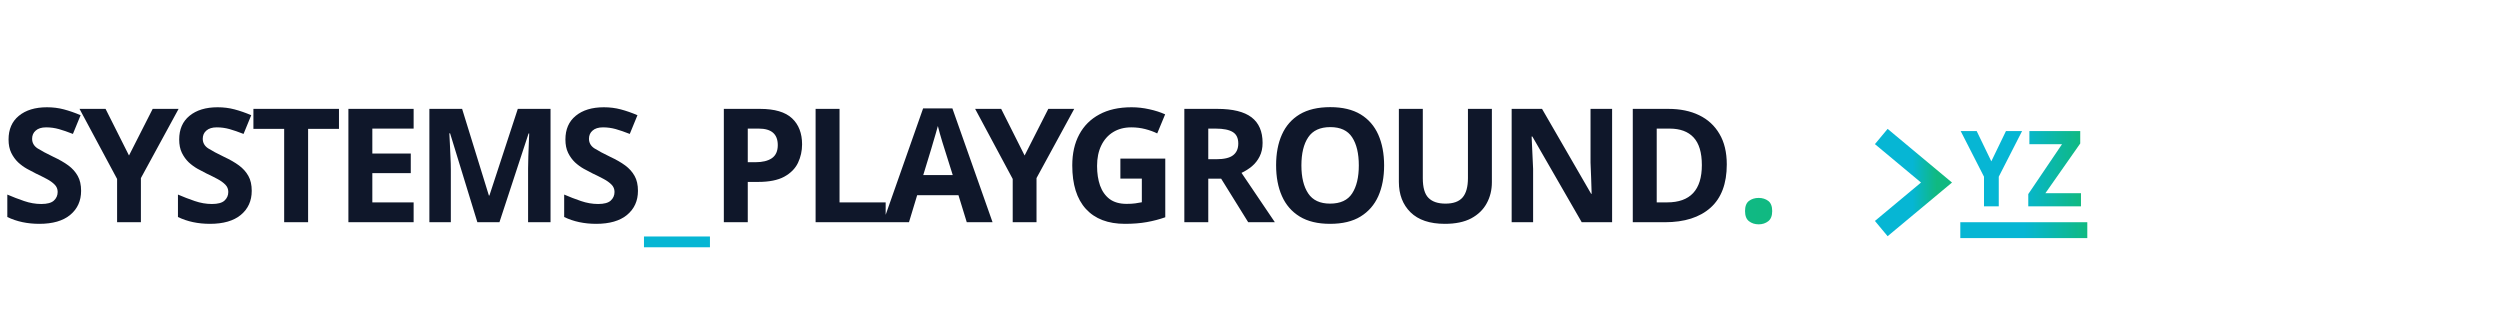
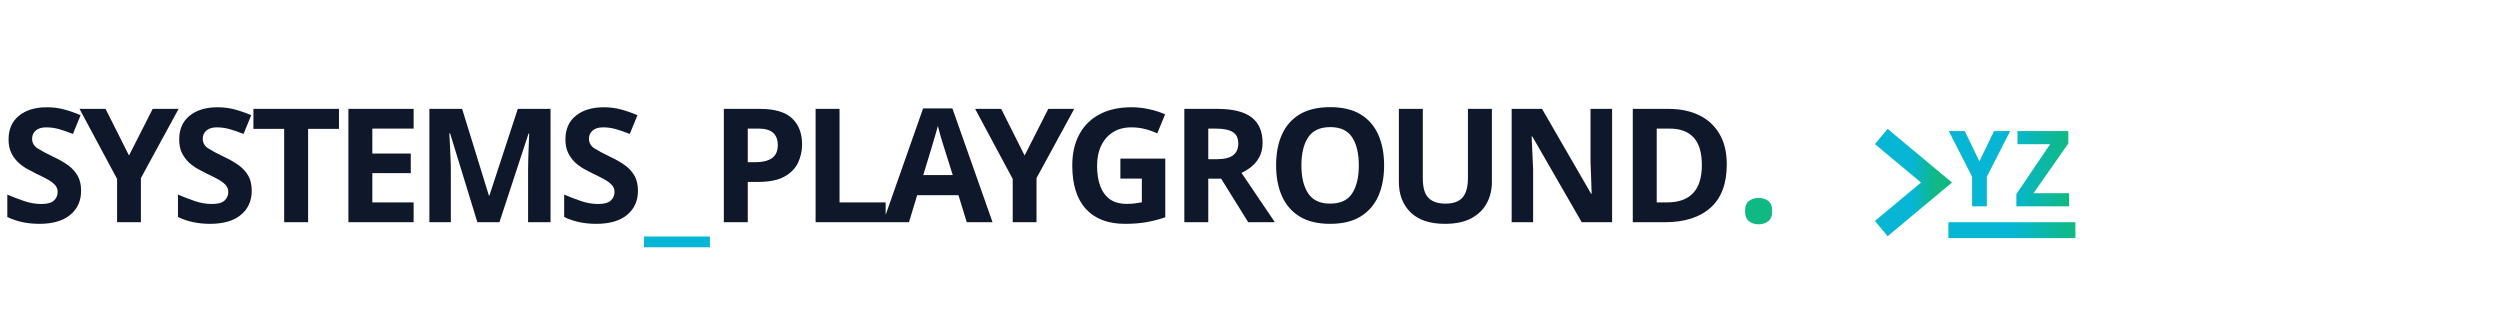
<svg xmlns="http://www.w3.org/2000/svg" viewBox="0 0 315 40">
  <defs>
    <linearGradient id="brandGrad" x1="0%" y1="0%" x2="100%" y2="0%">
      <stop offset="0%" stop-color="#06b6d4" />
      <stop offset="50%" stop-color="#06b6d4" />
      <stop offset="100%" stop-color="#10b981" />
    </linearGradient>
  </defs>
  <style>
    .t-main { fill: #0f172a; }
    .t-accent { fill: url(#brandGrad); }
    .s-accent { stroke: url(#brandGrad); }
    @media (prefers-color-scheme: dark) {
      .t-main { fill: #f8fafc; }
    }
  </style>
  <text x="0" y="28" class="t-main" style="font-family: ui-sans-serif, system-ui, sans-serif; font-weight: 900; font-size: 20px; letter-spacing: -1px;">
    SYSTEMS<tspan class="t-accent">_</tspan>PLAYGROUND<tspan class="t-accent">.</tspan>
  </text>
  <g transform="translate(236, 16)">
    <path d="M2 2 L8 7 L2 12" class="s-accent" stroke-width="2.5" stroke-linecap="square" fill="none" />
-     <text x="11" y="10" class="t-accent" style="font-family: ui-monospace, monospace; font-weight: 900; font-size: 13px;">YZ</text>
-     <rect x="11" y="12" width="16" height="2" class="t-accent" />
+     <text x="9.5" y="10" class="t-accent" style="font-family: ui-monospace, monospace; font-weight: 900; font-size: 13px;">YZ</text>
+     <rect x="9.5" y="12" width="16" height="2" class="t-accent" />
  </g>
</svg>
